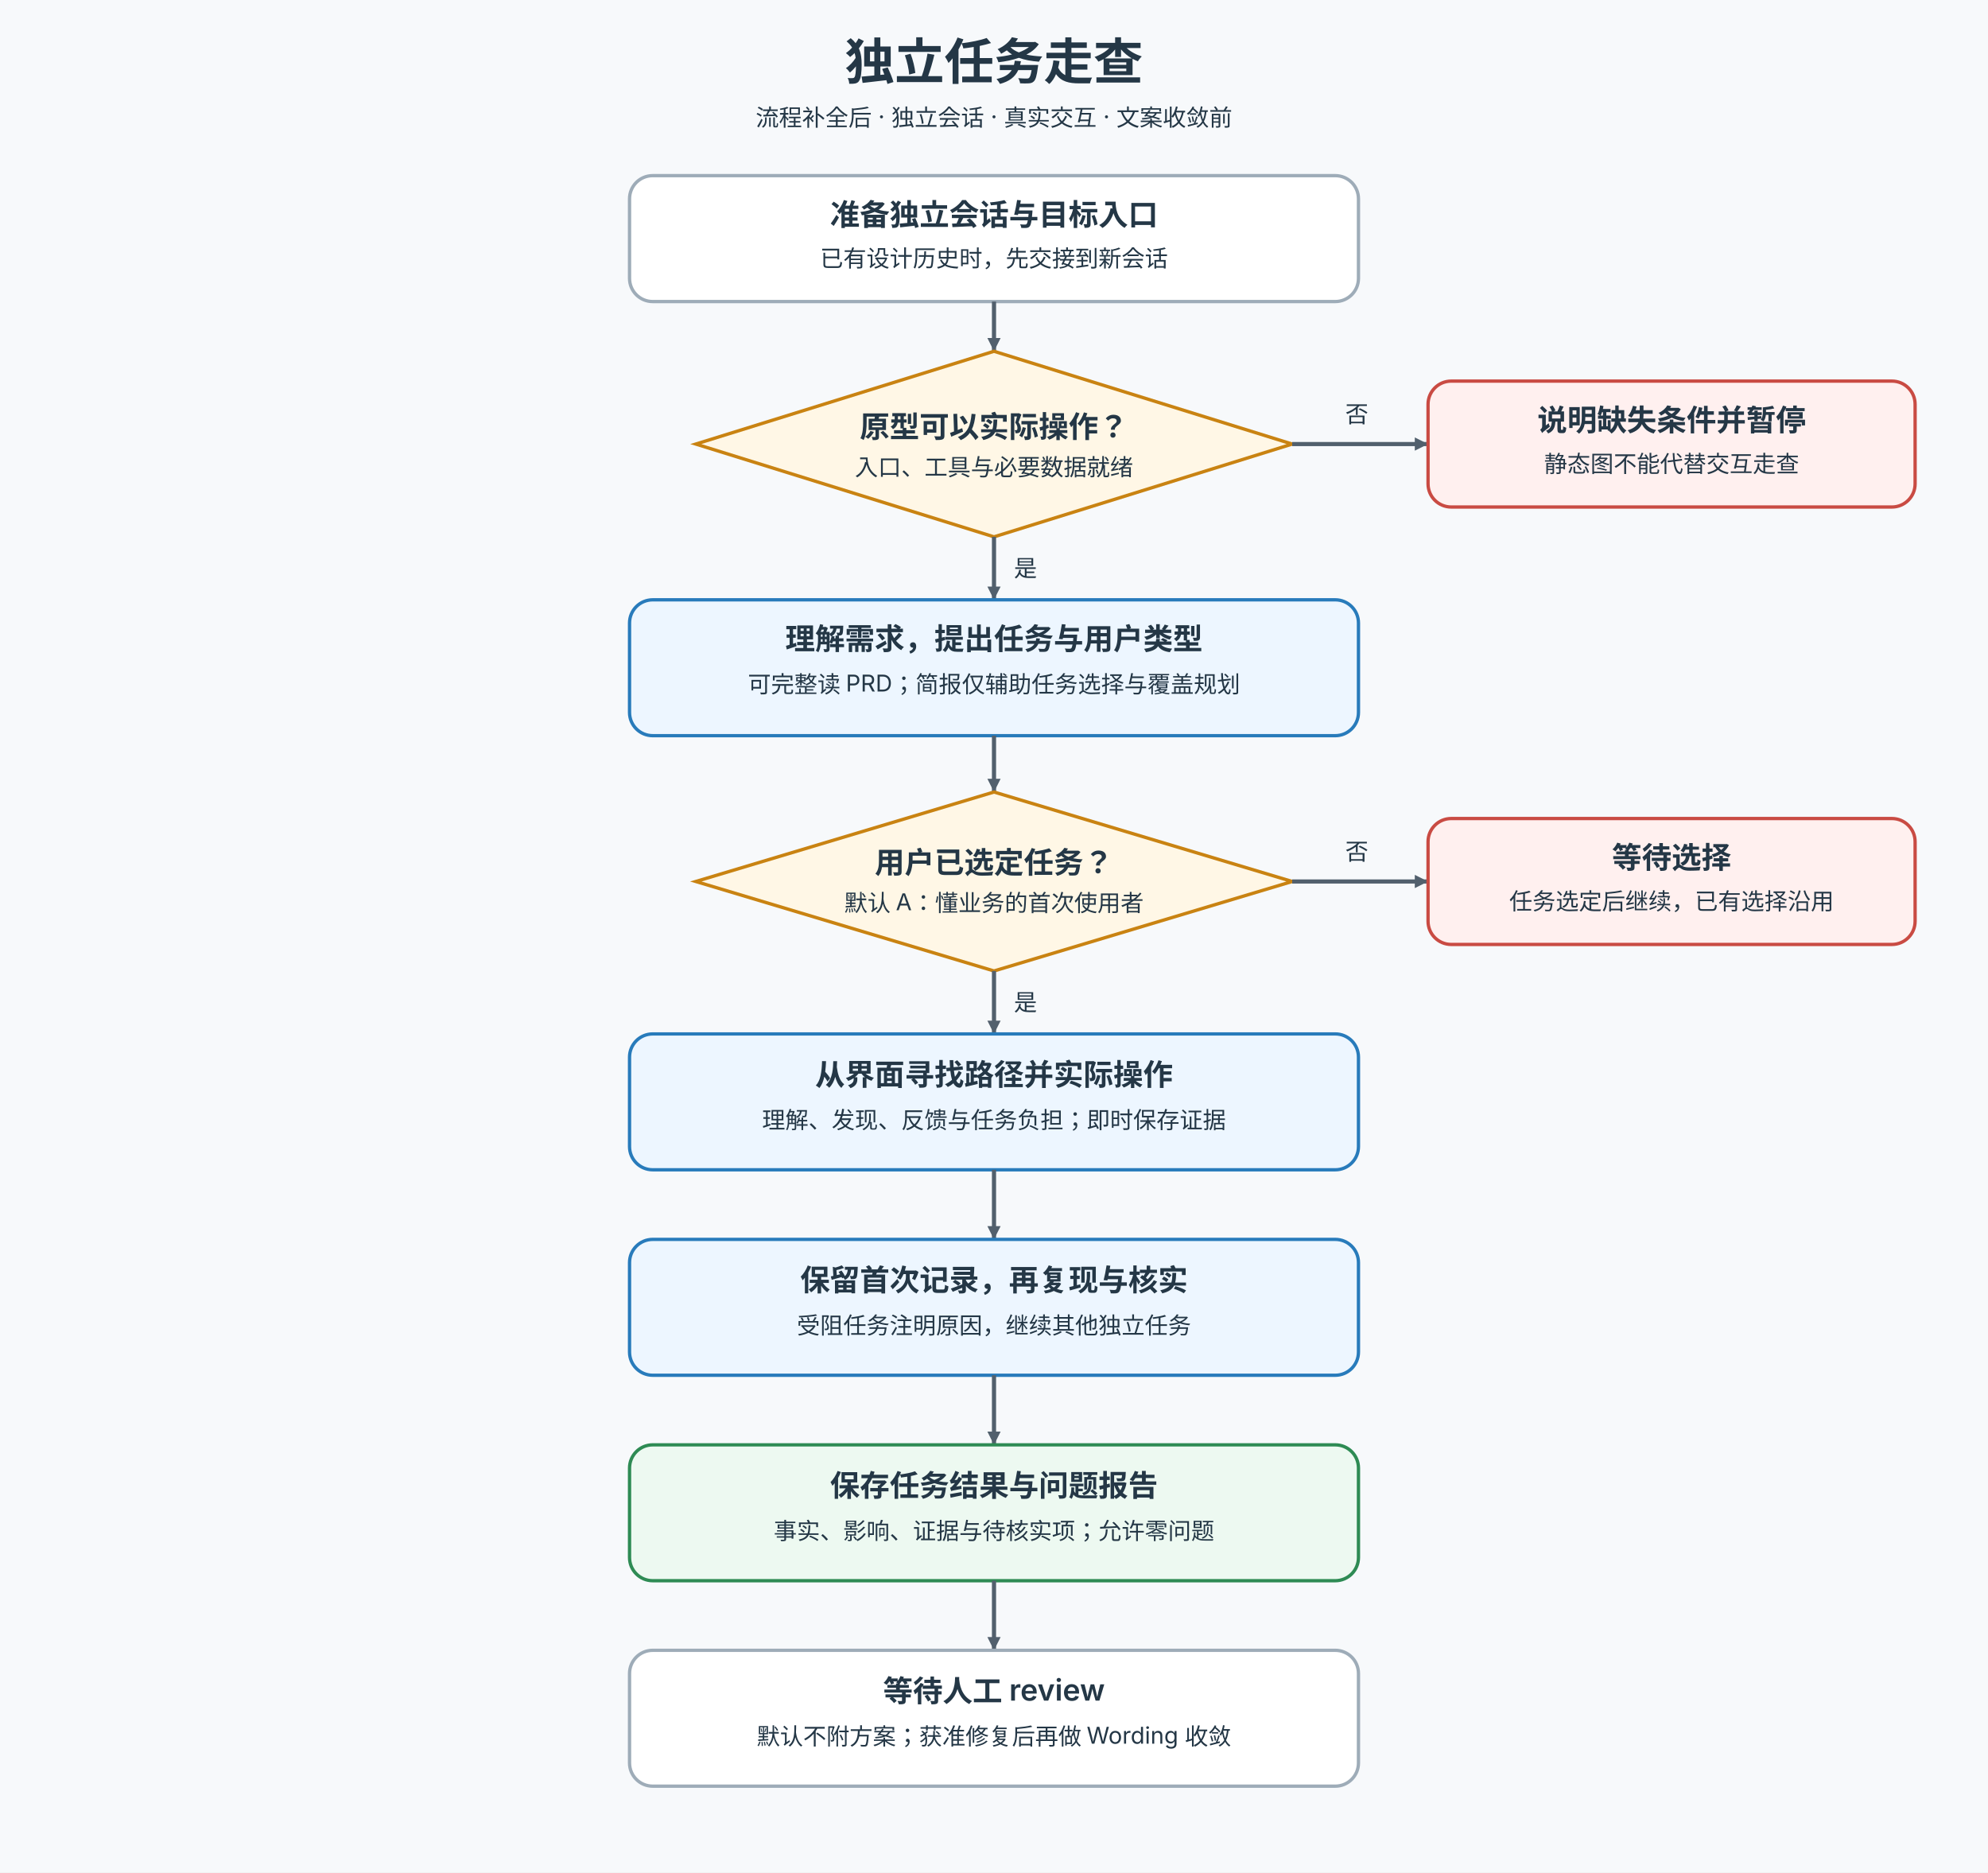
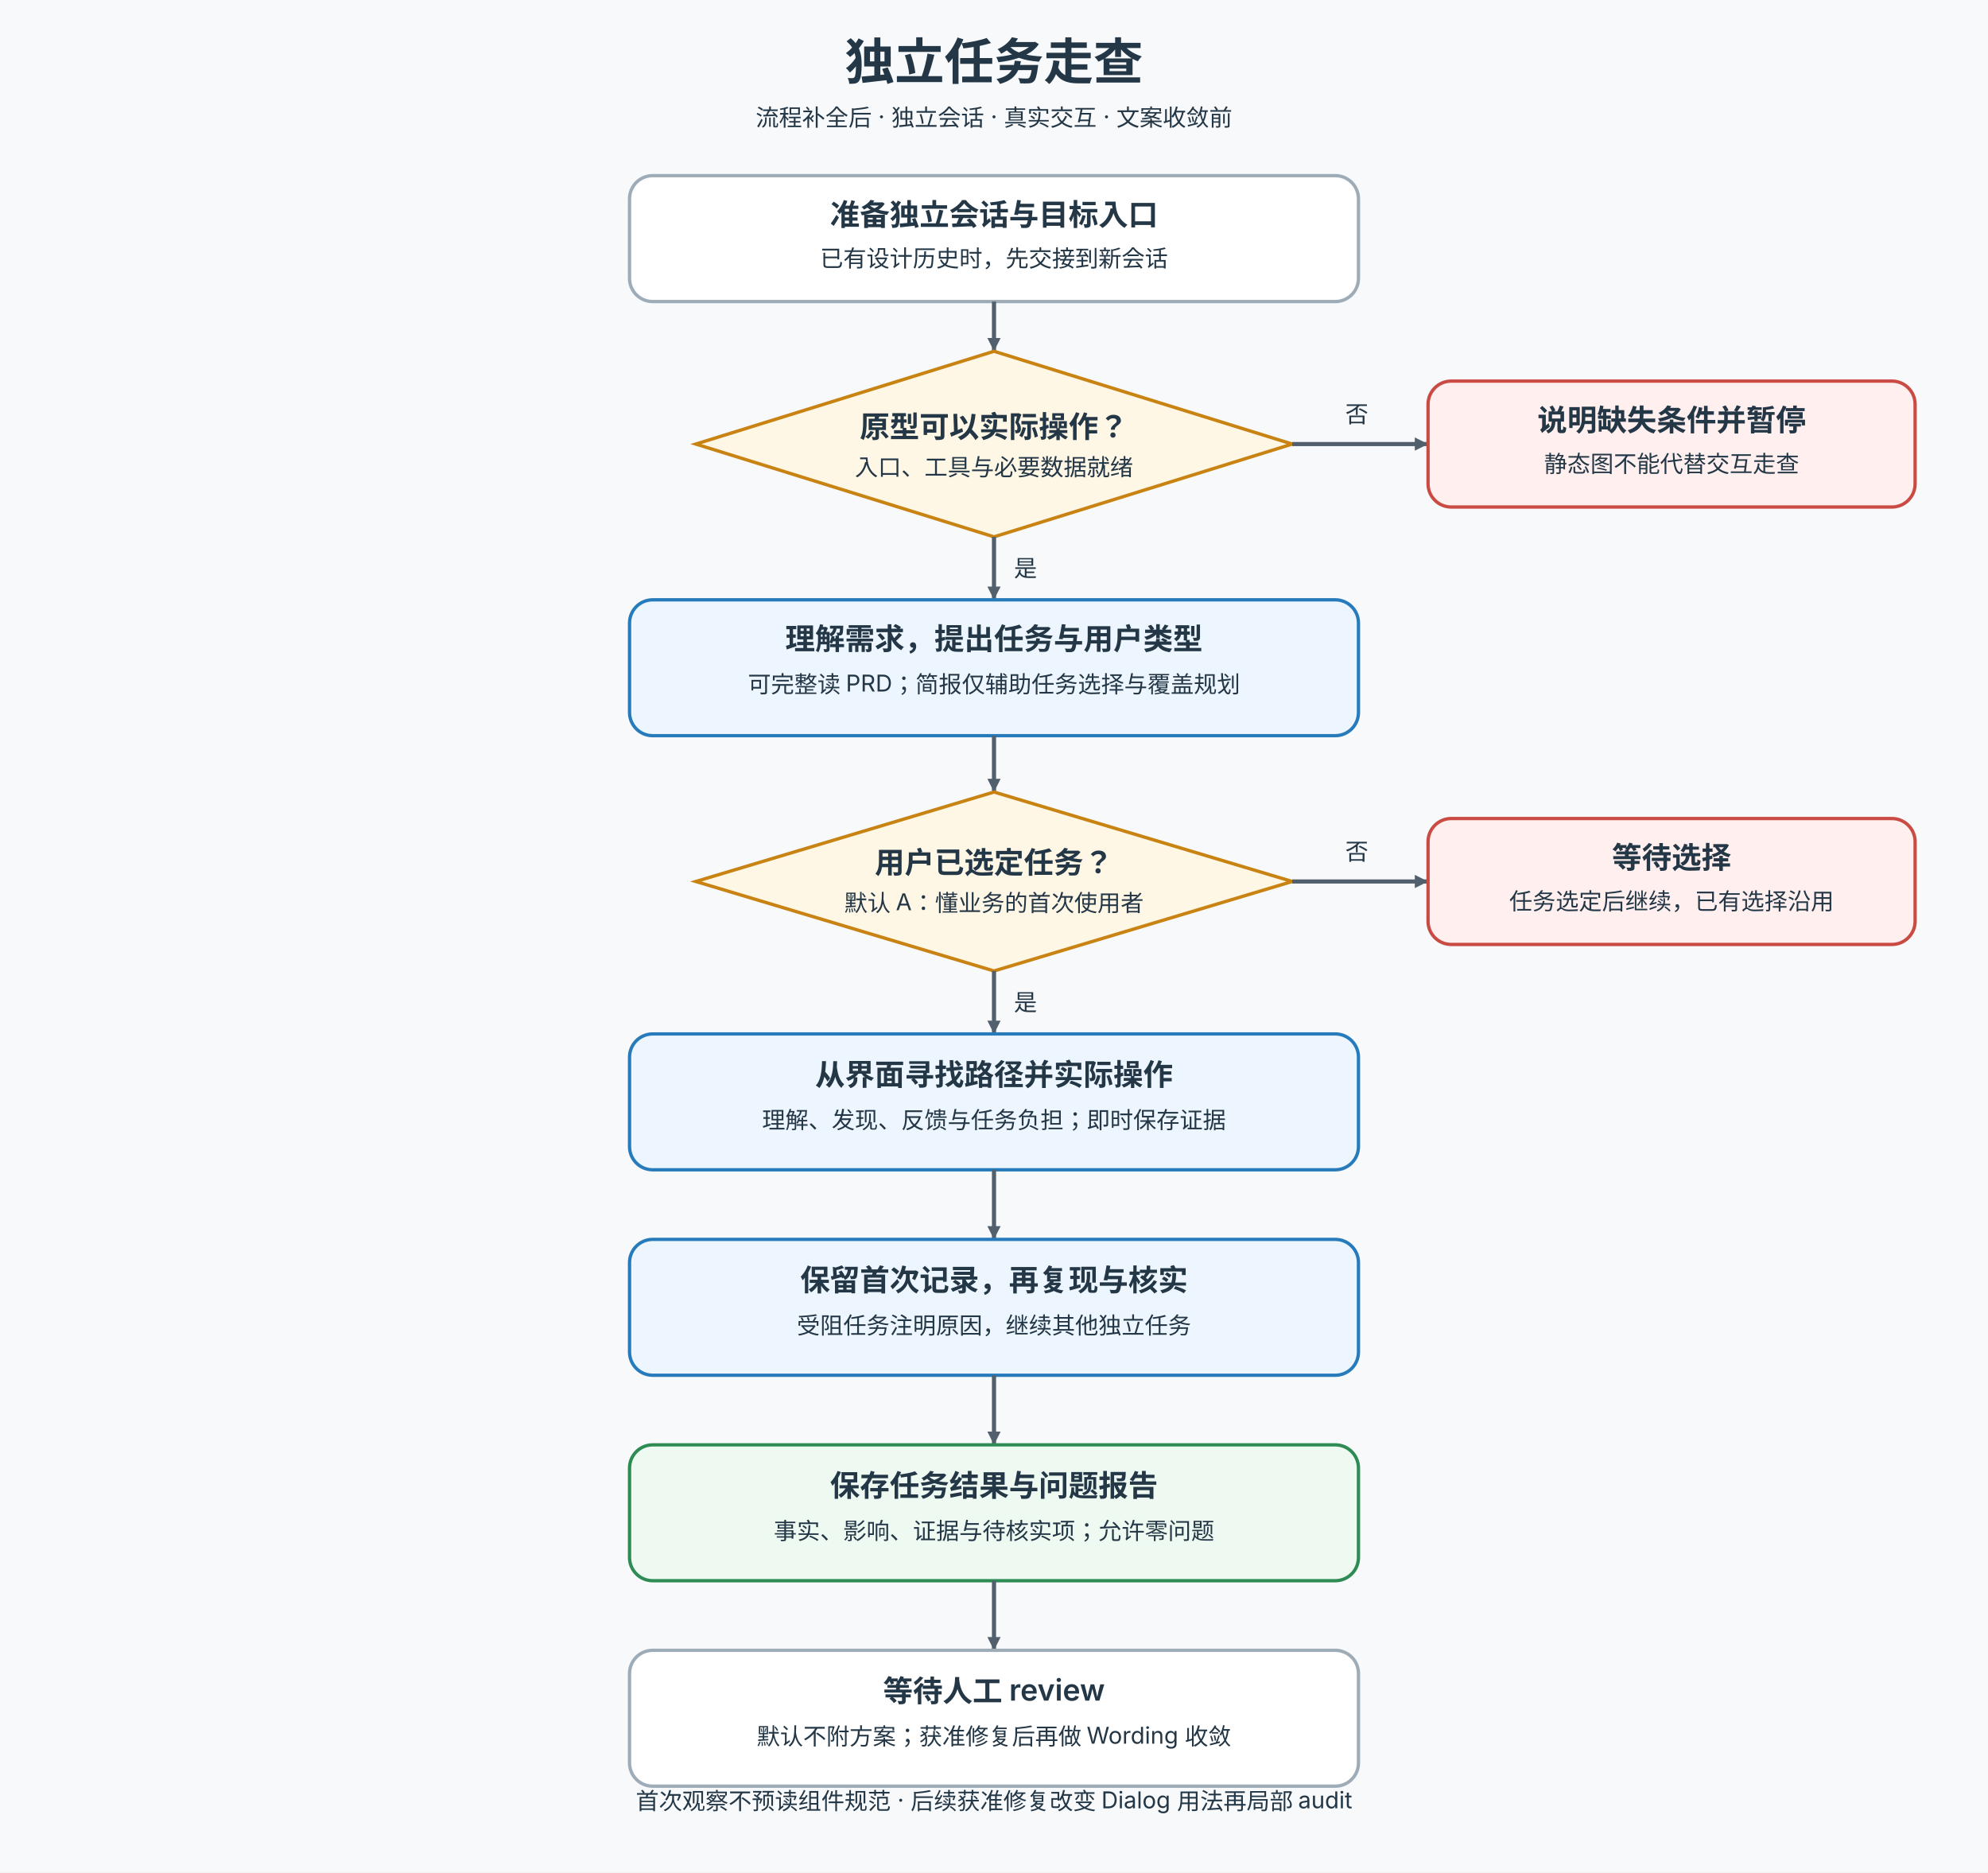
<svg xmlns="http://www.w3.org/2000/svg" width="1200" height="1130" viewBox="0 0 1200 1130" role="img" aria-labelledby="title desc">
  <defs>
    <marker id="arrow" markerWidth="10" markerHeight="10" refX="8" refY="4" orient="auto" markerUnits="userSpaceOnUse">
      <path d="M0 0 L8 4 L0 8 Z" fill="#52606d" />
    </marker>
  </defs>
  <style>
    text { font-family: -apple-system, BlinkMacSystemFont, "PingFang SC", sans-serif; text-anchor: middle; fill: #243746; }
    .heading { font-size: 30px; font-weight: 700; }
    .label { font-size: 18px; font-weight: 600; }
    .note { font-size: 14px; font-weight: 400; }
    .input { fill: #fff; stroke: #9eacb8; stroke-width: 2; }
    .stage { fill: #edf6ff; stroke: #287bbb; stroke-width: 2; }
    .decision { fill: #fff7e6; stroke: #c98312; stroke-width: 2; }
    .stop { fill: #fff0ef; stroke: #c94b43; stroke-width: 2; }
    .output { fill: #edf9f1; stroke: #2e8b54; stroke-width: 2; }
    .line { fill: none; stroke: #52606d; stroke-width: 2.5; marker-end: url(#arrow); }
  </style>
  <path fill="#f7f9fb" d="M0 0H1200V1130H0Z" />
  <text x="600" y="48" class="heading">独立任务走查</text>
  <text x="600" y="76" class="note">流程补全后 · 独立会话 · 真实交互 · 文案收敛前</text>
  <rect x="380" y="106" width="440" height="76" rx="14" class="input" />
  <text x="600" y="136" class="label">准备独立会话与目标入口</text>
  <text x="600" y="161" class="note">已有设计历史时，先交接到新会话</text>
  <path d="M600 182V212" class="line" />
  <path d="M600 212L780 268L600 324L420 268Z" class="decision" />
  <text x="600" y="264" class="label">原型可以实际操作？</text>
  <text x="600" y="287" class="note">入口、工具与必要数据就绪</text>
  <path d="M780 268H862" class="line" />
  <text x="819" y="255" class="note">否</text>
  <rect x="862" y="230" width="294" height="76" rx="14" class="stop" />
  <text x="1009" y="260" class="label">说明缺失条件并暂停</text>
  <text x="1009" y="285" class="note">静态图不能代替交互走查</text>
  <path d="M600 324V362" class="line" />
  <text x="619" y="348" class="note">是</text>
  <rect x="380" y="362" width="440" height="82" rx="14" class="stage" />
  <text x="600" y="392" class="label">理解需求，提出任务与用户类型</text>
  <text x="600" y="418" class="note">可完整读 PRD；简报仅辅助任务选择与覆盖规划</text>
  <path d="M600 444V478" class="line" />
  <path d="M600 478L780 532L600 586L420 532Z" class="decision" />
  <text x="600" y="527" class="label">用户已选定任务？</text>
  <text x="600" y="550" class="note">默认 A：懂业务的首次使用者</text>
  <path d="M780 532H862" class="line" />
  <text x="819" y="519" class="note">否</text>
  <rect x="862" y="494" width="294" height="76" rx="14" class="stop" />
  <text x="1009" y="524" class="label">等待选择</text>
  <text x="1009" y="549" class="note">任务选定后继续，已有选择沿用</text>
  <path d="M600 586V624" class="line" />
  <text x="619" y="610" class="note">是</text>
  <rect x="380" y="624" width="440" height="82" rx="14" class="stage" />
  <text x="600" y="655" class="label">从界面寻找路径并实际操作</text>
  <text x="600" y="681" class="note">理解、发现、反馈与任务负担；即时保存证据</text>
  <path d="M600 706V748" class="line" />
  <rect x="380" y="748" width="440" height="82" rx="14" class="stage" />
  <text x="600" y="779" class="label">保留首次记录，再复现与核实</text>
  <text x="600" y="805" class="note">受阻任务注明原因，继续其他独立任务</text>
  <path d="M600 830V872" class="line" />
  <rect x="380" y="872" width="440" height="82" rx="14" class="output" />
  <text x="600" y="903" class="label">保存任务结果与问题报告</text>
  <text x="600" y="929" class="note">事实、影响、证据与待核实项；允许零问题</text>
  <path d="M600 954V996" class="line" />
  <rect x="380" y="996" width="440" height="82" rx="14" class="input" />
  <text x="600" y="1027" class="label">等待人工 review</text>
  <text x="600" y="1053" class="note">默认不附方案；获准修复后再做 Wording 收敛</text>
+   <text class="note" x="600" y="1092">首次观察不预读组件规范 · 后续获准修复改变 Dialog 用法再局部 audit</text>
</svg>
